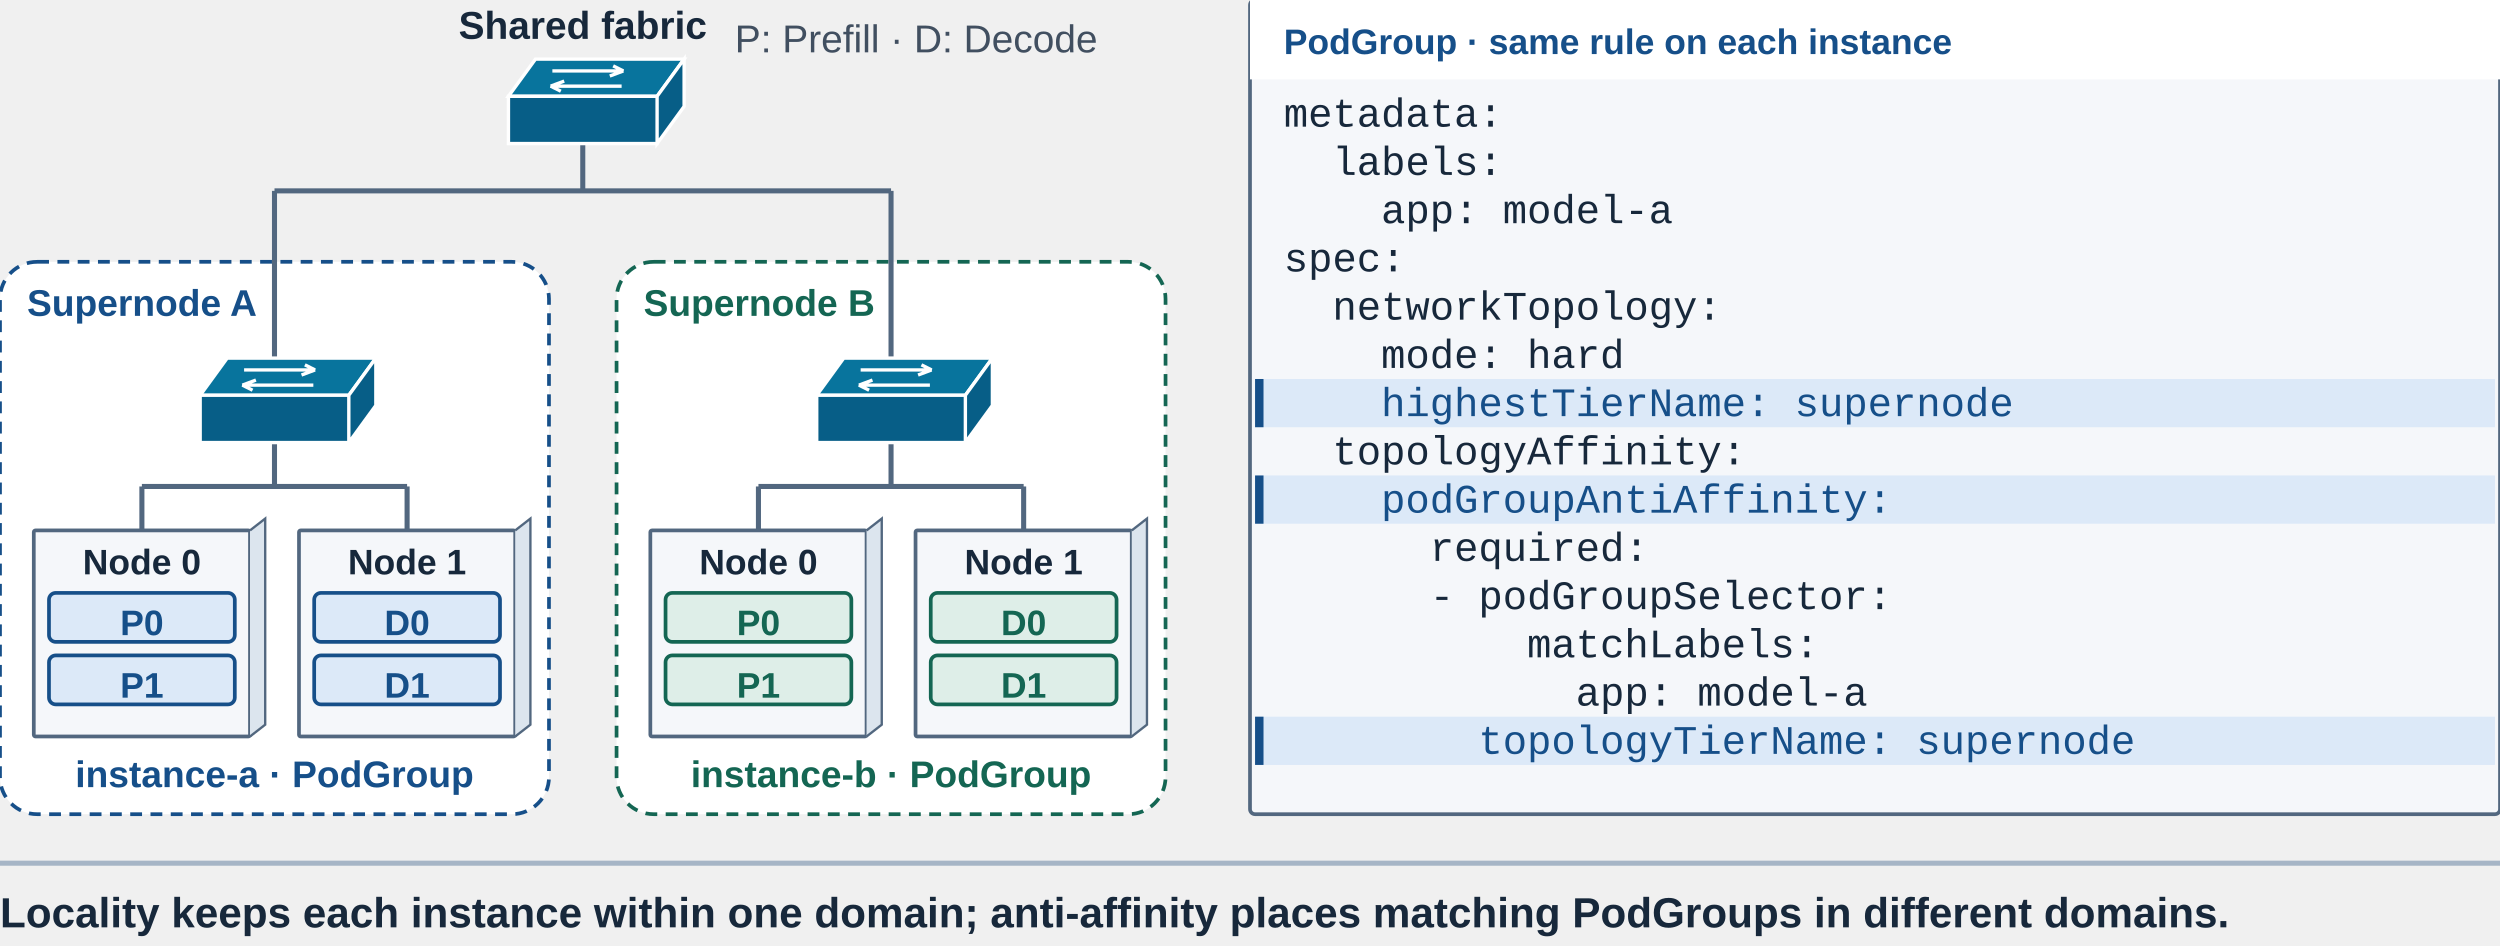
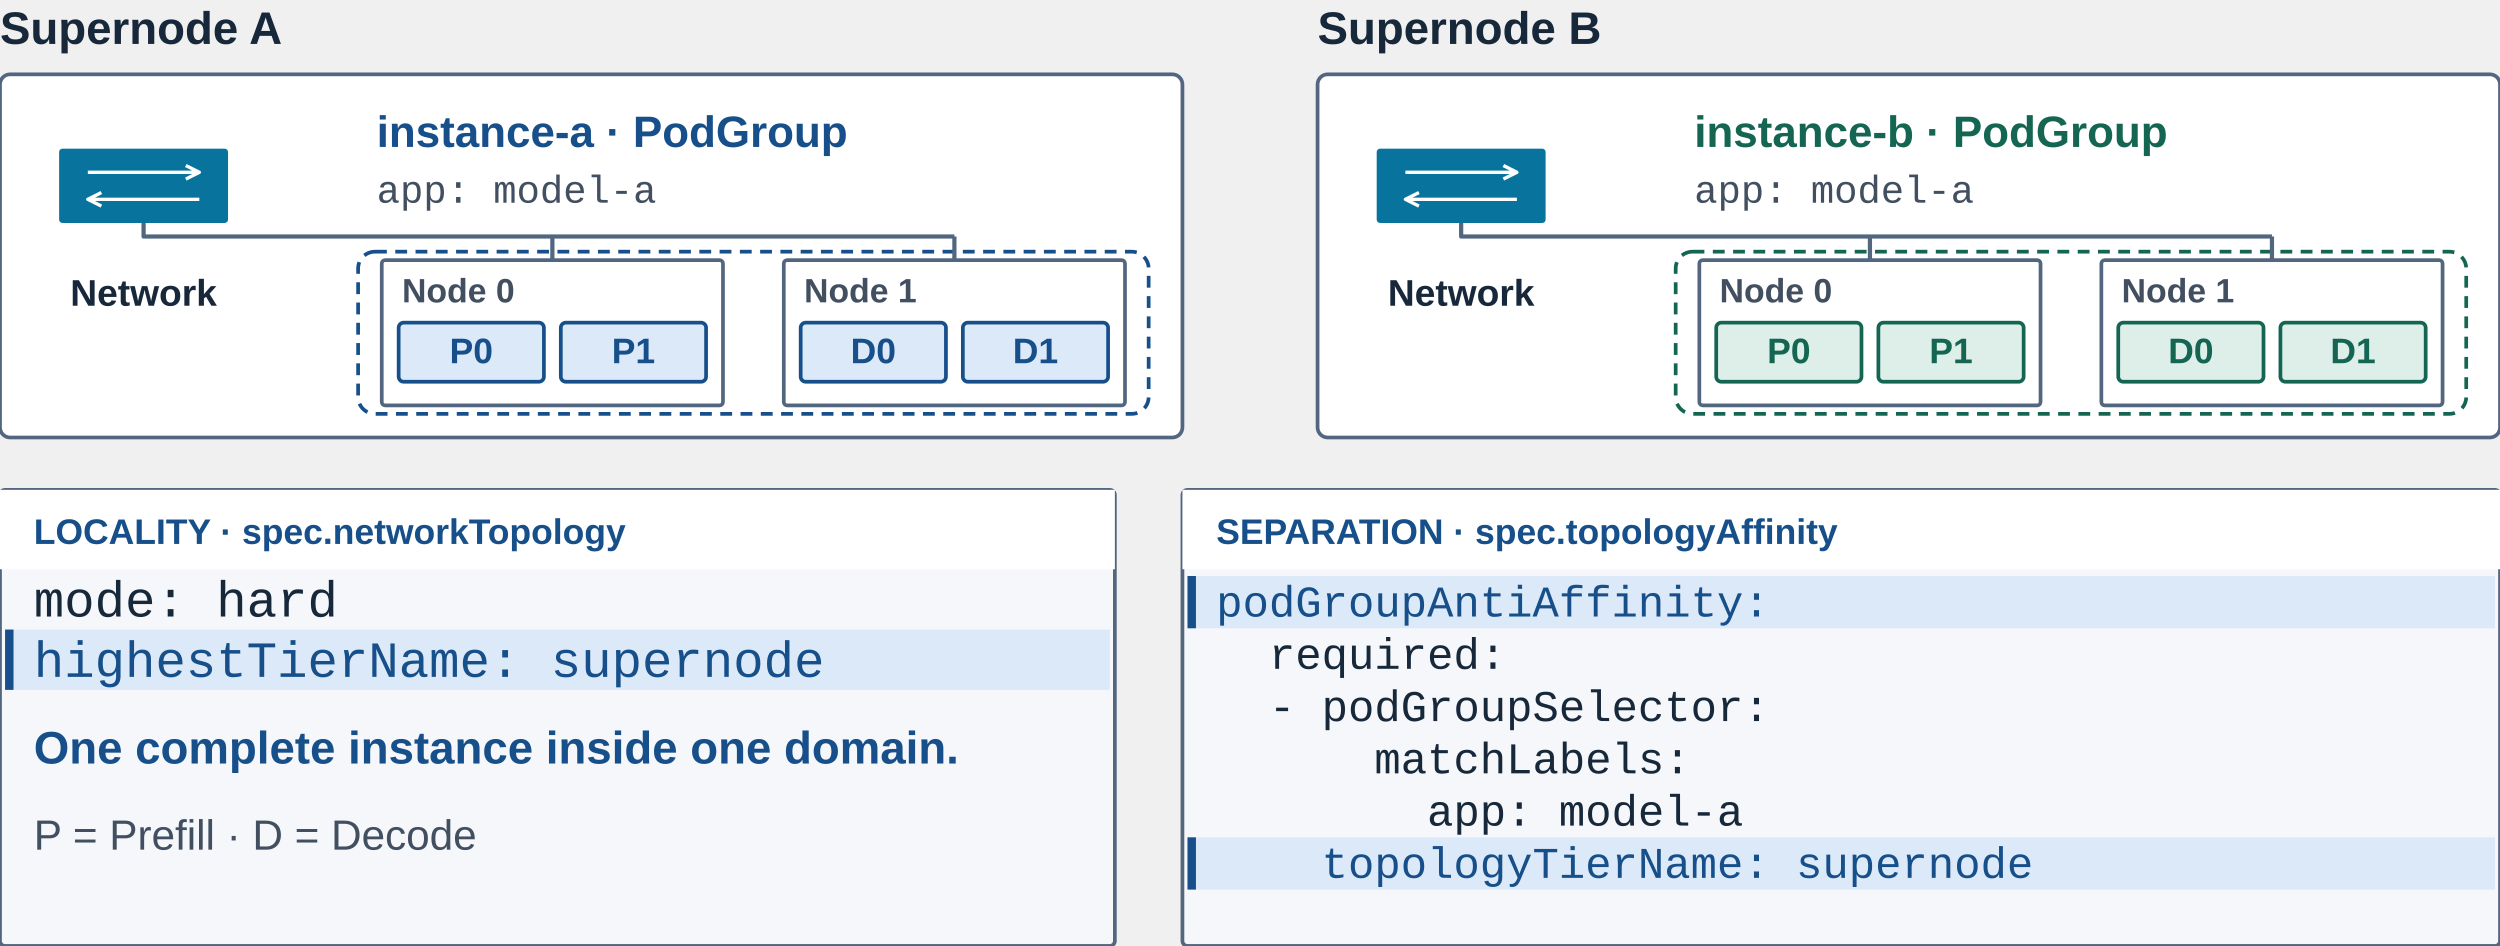
<svg xmlns="http://www.w3.org/2000/svg" width="1480" height="560" viewBox="0 0 1480 560">
  <defs>
    <marker id="arrow-146653" viewBox="0 0 12 12" refX="12" refY="6" markerWidth="12" markerHeight="12" markerUnits="userSpaceOnUse" orient="auto">
      <path d="M0 0 L12 6 L0 12 Z" fill="#146653" />
    </marker>
    <marker id="arrow-164f89" viewBox="0 0 12 12" refX="12" refY="6" markerWidth="12" markerHeight="12" markerUnits="userSpaceOnUse" orient="auto">
      <path d="M0 0 L12 6 L0 12 Z" fill="#164f89" />
    </marker>
    <marker id="arrow-17283b" viewBox="0 0 12 12" refX="12" refY="6" markerWidth="12" markerHeight="12" markerUnits="userSpaceOnUse" orient="auto">
      <path d="M0 0 L12 6 L0 12 Z" fill="#17283b" />
    </marker>
    <marker id="arrow-414f60" viewBox="0 0 12 12" refX="12" refY="6" markerWidth="12" markerHeight="12" markerUnits="userSpaceOnUse" orient="auto">
      <path d="M0 0 L12 6 L0 12 Z" fill="#414f60" />
    </marker>
    <marker id="arrow-52677f" viewBox="0 0 12 12" refX="12" refY="6" markerWidth="12" markerHeight="12" markerUnits="userSpaceOnUse" orient="auto">
      <path d="M0 0 L12 6 L0 12 Z" fill="#52677f" />
    </marker>
    <marker id="arrow-62448d" viewBox="0 0 12 12" refX="12" refY="6" markerWidth="12" markerHeight="12" markerUnits="userSpaceOnUse" orient="auto">
      <path d="M0 0 L12 6 L0 12 Z" fill="#62448d" />
    </marker>
    <marker id="arrow-8b621c" viewBox="0 0 12 12" refX="12" refY="6" markerWidth="12" markerHeight="12" markerUnits="userSpaceOnUse" orient="auto">
      <path d="M0 0 L12 6 L0 12 Z" fill="#8b621c" />
    </marker>
    <marker id="arrow-a6b5c6" viewBox="0 0 12 12" refX="12" refY="6" markerWidth="12" markerHeight="12" markerUnits="userSpaceOnUse" orient="auto">
      <path d="M0 0 L12 6 L0 12 Z" fill="#a6b5c6" />
    </marker>
    <marker id="arrow-c14421" viewBox="0 0 12 12" refX="12" refY="6" markerWidth="12" markerHeight="12" markerUnits="userSpaceOnUse" orient="auto">
      <path d="M0 0 L12 6 L0 12 Z" fill="#c14421" />
    </marker>
    <marker id="arrow-dce5ee" viewBox="0 0 12 12" refX="12" refY="6" markerWidth="12" markerHeight="12" markerUnits="userSpaceOnUse" orient="auto">
      <path d="M0 0 L12 6 L0 12 Z" fill="#dce5ee" />
    </marker>
    <marker id="arrow-dce9f8" viewBox="0 0 12 12" refX="12" refY="6" markerWidth="12" markerHeight="12" markerUnits="userSpaceOnUse" orient="auto">
      <path d="M0 0 L12 6 L0 12 Z" fill="#dce9f8" />
    </marker>
    <marker id="arrow-deeee8" viewBox="0 0 12 12" refX="12" refY="6" markerWidth="12" markerHeight="12" markerUnits="userSpaceOnUse" orient="auto">
      <path d="M0 0 L12 6 L0 12 Z" fill="#deeee8" />
    </marker>
    <marker id="arrow-eae3f3" viewBox="0 0 12 12" refX="12" refY="6" markerWidth="12" markerHeight="12" markerUnits="userSpaceOnUse" orient="auto">
      <path d="M0 0 L12 6 L0 12 Z" fill="#eae3f3" />
    </marker>
    <marker id="arrow-f2f5f9" viewBox="0 0 12 12" refX="12" refY="6" markerWidth="12" markerHeight="12" markerUnits="userSpaceOnUse" orient="auto">
      <path d="M0 0 L12 6 L0 12 Z" fill="#f2f5f9" />
    </marker>
    <marker id="arrow-fff5e2" viewBox="0 0 12 12" refX="12" refY="6" markerWidth="12" markerHeight="12" markerUnits="userSpaceOnUse" orient="auto">
      <path d="M0 0 L12 6 L0 12 Z" fill="#fff5e2" />
    </marker>
    <marker id="arrow-ffffff" viewBox="0 0 12 12" refX="12" refY="6" markerWidth="12" markerHeight="12" markerUnits="userSpaceOnUse" orient="auto">
      <path d="M0 0 L12 6 L0 12 Z" fill="#ffffff" />
    </marker>
  </defs>
-   <rect x="0" y="155" width="325" height="327" rx="22" fill="#ffffff" stroke="#164f89" stroke-width="2.2" stroke-dasharray="7 5" />
-   <rect x="365" y="155" width="325" height="327" rx="22" fill="#ffffff" stroke="#146653" stroke-width="2.2" stroke-dasharray="7 5" />
-   <path d="M162.5,262 L162.5,288" fill="none" stroke="#52677f" stroke-width="3" stroke-linejoin="round" />
-   <path d="M84.0,288 L241.0,288" fill="none" stroke="#52677f" stroke-width="3" stroke-linejoin="round" />
-   <path d="M84.0,288 L84.0,314" fill="none" stroke="#52677f" stroke-width="3" stroke-linejoin="round" />
-   <path d="M241.0,288 L241.0,314" fill="none" stroke="#52677f" stroke-width="3" stroke-linejoin="round" />
-   <path d="M527.5,262 L527.5,288" fill="none" stroke="#52677f" stroke-width="3" stroke-linejoin="round" />
-   <path d="M449.0,288 L606.0,288" fill="none" stroke="#52677f" stroke-width="3" stroke-linejoin="round" />
-   <path d="M449.0,288 L449.0,314" fill="none" stroke="#52677f" stroke-width="3" stroke-linejoin="round" />
-   <path d="M606.0,288 L606.0,314" fill="none" stroke="#52677f" stroke-width="3" stroke-linejoin="round" />
-   <path d="M345,85 L345,113" fill="none" stroke="#52677f" stroke-width="3" stroke-linejoin="round" />
-   <path d="M162.5,113 L527.5,113" fill="none" stroke="#52677f" stroke-width="3" stroke-linejoin="round" />
-   <path d="M162.5,113 L162.5,212" fill="none" stroke="#52677f" stroke-width="3" stroke-linejoin="round" />
-   <path d="M527.5,113 L527.5,212" fill="none" stroke="#52677f" stroke-width="3" stroke-linejoin="round" />
-   <path d="M740,47 L1480,47" fill="none" stroke="#164f89" stroke-width="3" stroke-linejoin="round" />
-   <path d="M0,511 L1480,511" fill="none" stroke="#a6b5c6" stroke-width="3" stroke-linejoin="round" />
-   <path d="M301,57 L317,35 H405 L389,57 Z" fill="#08749d" stroke="white" stroke-width="2" />
-   <path d="M301,57 H389 V85 H301 Z M389,57 l16,-22 v28 l-16,22 Z" fill="#075e87" stroke="white" stroke-width="2" />
-   <path d="M327,42 h42 l-6,-3 m6,3 l-8,3 M368,51 h-42 l6,3 m-6,-3 l8,-3" fill="none" stroke="white" stroke-width="2" />
-   <text x="345" y="23" font-family="Liberation Sans, Arial, sans-serif" font-size="23" font-weight="700" fill="#17283b" text-anchor="middle">
-     <tspan x="345" dy="0">Shared fabric</tspan>
+   <rect x="0" y="44" width="700" height="215" rx="6" fill="#ffffff" stroke="#52677f" stroke-width="2.2" />
+   <rect x="212" y="149" width="468" height="96" rx="10" fill="#ffffff" stroke="#164f89" stroke-width="2.2" stroke-dasharray="7 5" />
+   <rect x="780" y="44" width="700" height="215" rx="6" fill="#ffffff" stroke="#52677f" stroke-width="2.2" />
+   <rect x="992" y="149" width="468" height="96" rx="10" fill="#ffffff" stroke="#146653" stroke-width="2.2" stroke-dasharray="7 5" />
+   <path d="M85,132 L85,140 L565.0,140" fill="none" stroke="#52677f" stroke-width="2.5" stroke-linejoin="round" />
+   <path d="M327.0,140 L327.0,154" fill="none" stroke="#52677f" stroke-width="2.5" stroke-linejoin="round" />
+   <path d="M565.0,140 L565.0,154" fill="none" stroke="#52677f" stroke-width="2.5" stroke-linejoin="round" />
+   <path d="M865,132 L865,140 L1345.0,140" fill="none" stroke="#52677f" stroke-width="2.5" stroke-linejoin="round" />
+   <path d="M1107.0,140 L1107.0,154" fill="none" stroke="#52677f" stroke-width="2.5" stroke-linejoin="round" />
+   <path d="M1345.0,140 L1345.0,154" fill="none" stroke="#52677f" stroke-width="2.5" stroke-linejoin="round" />
+   <path d="M0,337 L660,337" fill="none" stroke="#164f89" stroke-width="2.5" stroke-linejoin="round" />
+   <path d="M700,337 L1480,337" fill="none" stroke="#164f89" stroke-width="2.5" stroke-linejoin="round" />
+   <text x="0" y="26" font-family="Liberation Sans, Arial, sans-serif" font-size="27" font-weight="700" fill="#17283b" text-anchor="start">
+     <tspan x="0" dy="0">Supernode A</tspan>
  </text>
-   <text x="435" y="31" font-family="Liberation Sans, Arial, sans-serif" font-size="23" font-weight="400" fill="#414f60" text-anchor="start">
-     <tspan x="435" dy="0">P: Prefill · D: Decode</tspan>
+   <text x="223" y="87" font-family="Liberation Sans, Arial, sans-serif" font-size="26" font-weight="700" fill="#164f89" text-anchor="start">
+     <tspan x="223" dy="0">instance-a · PodGroup</tspan>
  </text>
-   <text x="18" y="187" font-family="Liberation Sans, Arial, sans-serif" font-size="24" font-weight="700" fill="#164f89" text-anchor="start">
-     <tspan x="18" dy="0" />
+   <text x="223" y="120" xml:space="preserve" font-family="Liberation Mono" font-size="23" font-weight="400" fill="#414f60">app: model-a</text>
+   <rect x="35.0" y="88" width="100" height="44" rx="2" fill="#08749d" stroke="none" stroke-width="2.2" />
+   <path d="M52.0,102 H118.0 M110.0,98 L118.0,102 L110.0,106" fill="none" stroke="white" stroke-width="2" stroke-linejoin="round" />
+   <path d="M118.0,118 H52.0 M60.0,114 L52.0,118 L60.0,122" fill="none" stroke="white" stroke-width="2" stroke-linejoin="round" />
+   <text x="85" y="181" font-family="Liberation Sans, Arial, sans-serif" font-size="22" font-weight="700" fill="#17283b" text-anchor="middle">
+     <tspan x="85" dy="0">Network</tspan>
  </text>
-   <text x="16" y="187" font-family="Liberation Sans, Arial, sans-serif" font-size="22" font-weight="700" fill="#164f89" text-anchor="start">
-     <tspan x="16" dy="0">Supernode A</tspan>
+   <rect x="226" y="154" width="202" height="86" rx="2" fill="#ffffff" stroke="#52677f" stroke-width="2.2" />
+   <text x="238" y="179" font-family="Liberation Sans, Arial, sans-serif" font-size="20" font-weight="700" fill="#414f60" text-anchor="start">
+     <tspan x="238" dy="0">Node 0</tspan>
  </text>
-   <path d="M118.5,234 L134.5,212 H222.5 L206.5,234 Z" fill="#08749d" stroke="white" stroke-width="2" />
-   <path d="M118.5,234 H206.5 V262 H118.5 Z M206.5,234 l16,-22 v28 l-16,22 Z" fill="#075e87" stroke="white" stroke-width="2" />
-   <path d="M144.5,219 h42 l-6,-3 m6,3 l-8,3 M185.5,228 h-42 l6,3 m-6,-3 l8,-3" fill="none" stroke="white" stroke-width="2" />
-   <rect x="20" y="314" width="128" height="122" rx="1" fill="#f5f7fa" stroke="#52677f" stroke-width="2.2" />
-   <path d="M148,314 l9,-7 v122 l-9,7" fill="#dce5ee" stroke="#52677f" stroke-width="1.4" />
-   <text x="84.0" y="340" font-family="Liberation Sans, Arial, sans-serif" font-size="21" font-weight="700" fill="#17283b" text-anchor="middle">
-     <tspan x="84.0" dy="0">Node 0</tspan>
+   <rect x="236.0" y="191" width="86.0" height="35" rx="3" fill="#dce9f8" stroke="#164f89" stroke-width="2.2" />
+   <text x="279.0" y="215" font-family="Liberation Sans, Arial, sans-serif" font-size="21" font-weight="700" fill="#164f89" text-anchor="middle">
+     <tspan x="279.0" dy="0">P0</tspan>
  </text>
-   <rect x="29" y="351.0" width="110" height="29.0" rx="4" fill="#dce9f8" stroke="#164f89" stroke-width="2.2" />
-   <text x="84.0" y="376.0" font-family="Liberation Sans, Arial, sans-serif" font-size="21" font-weight="700" fill="#164f89" text-anchor="middle">
-     <tspan x="84.0" dy="0">P0</tspan>
+   <rect x="332.0" y="191" width="86.0" height="35" rx="3" fill="#dce9f8" stroke="#164f89" stroke-width="2.2" />
+   <text x="375.0" y="215" font-family="Liberation Sans, Arial, sans-serif" font-size="21" font-weight="700" fill="#164f89" text-anchor="middle">
+     <tspan x="375.0" dy="0">P1</tspan>
  </text>
-   <rect x="29" y="388.0" width="110" height="29.0" rx="4" fill="#dce9f8" stroke="#164f89" stroke-width="2.2" />
-   <text x="84.0" y="413.0" font-family="Liberation Sans, Arial, sans-serif" font-size="21" font-weight="700" fill="#164f89" text-anchor="middle">
-     <tspan x="84.0" dy="0">P1</tspan>
+   <rect x="464" y="154" width="202" height="86" rx="2" fill="#ffffff" stroke="#52677f" stroke-width="2.2" />
+   <text x="476" y="179" font-family="Liberation Sans, Arial, sans-serif" font-size="20" font-weight="700" fill="#414f60" text-anchor="start">
+     <tspan x="476" dy="0">Node 1</tspan>
  </text>
-   <rect x="177" y="314" width="128" height="122" rx="1" fill="#f5f7fa" stroke="#52677f" stroke-width="2.2" />
-   <path d="M305,314 l9,-7 v122 l-9,7" fill="#dce5ee" stroke="#52677f" stroke-width="1.4" />
-   <text x="241.0" y="340" font-family="Liberation Sans, Arial, sans-serif" font-size="21" font-weight="700" fill="#17283b" text-anchor="middle">
-     <tspan x="241.0" dy="0">Node 1</tspan>
+   <rect x="474.0" y="191" width="86.0" height="35" rx="3" fill="#dce9f8" stroke="#164f89" stroke-width="2.2" />
+   <text x="517.0" y="215" font-family="Liberation Sans, Arial, sans-serif" font-size="21" font-weight="700" fill="#164f89" text-anchor="middle">
+     <tspan x="517.0" dy="0">D0</tspan>
  </text>
-   <rect x="186" y="351.0" width="110" height="29.0" rx="4" fill="#dce9f8" stroke="#164f89" stroke-width="2.2" />
-   <text x="241.0" y="376.0" font-family="Liberation Sans, Arial, sans-serif" font-size="21" font-weight="700" fill="#164f89" text-anchor="middle">
-     <tspan x="241.0" dy="0">D0</tspan>
+   <rect x="570.0" y="191" width="86.0" height="35" rx="3" fill="#dce9f8" stroke="#164f89" stroke-width="2.2" />
+   <text x="613.0" y="215" font-family="Liberation Sans, Arial, sans-serif" font-size="21" font-weight="700" fill="#164f89" text-anchor="middle">
+     <tspan x="613.0" dy="0">D1</tspan>
  </text>
-   <rect x="186" y="388.0" width="110" height="29.0" rx="4" fill="#dce9f8" stroke="#164f89" stroke-width="2.2" />
-   <text x="241.0" y="413.0" font-family="Liberation Sans, Arial, sans-serif" font-size="21" font-weight="700" fill="#164f89" text-anchor="middle">
-     <tspan x="241.0" dy="0">D1</tspan>
+   <text x="780" y="26" font-family="Liberation Sans, Arial, sans-serif" font-size="27" font-weight="700" fill="#17283b" text-anchor="start">
+     <tspan x="780" dy="0">Supernode B</tspan>
  </text>
-   <text x="162.5" y="466" font-family="Liberation Sans, Arial, sans-serif" font-size="22" font-weight="700" fill="#164f89" text-anchor="middle">
-     <tspan x="162.5" dy="0">instance-a · PodGroup</tspan>
+   <text x="1003" y="87" font-family="Liberation Sans, Arial, sans-serif" font-size="26" font-weight="700" fill="#146653" text-anchor="start">
+     <tspan x="1003" dy="0">instance-b · PodGroup</tspan>
  </text>
-   <text x="383" y="187" font-family="Liberation Sans, Arial, sans-serif" font-size="24" font-weight="700" fill="#146653" text-anchor="start">
-     <tspan x="383" dy="0" />
+   <text x="1003" y="120" xml:space="preserve" font-family="Liberation Mono" font-size="23" font-weight="400" fill="#414f60">app: model-a</text>
+   <rect x="815.0" y="88" width="100" height="44" rx="2" fill="#08749d" stroke="none" stroke-width="2.2" />
+   <path d="M832.0,102 H898.0 M890.0,98 L898.0,102 L890.0,106" fill="none" stroke="white" stroke-width="2" stroke-linejoin="round" />
+   <path d="M898.0,118 H832.0 M840.0,114 L832.0,118 L840.0,122" fill="none" stroke="white" stroke-width="2" stroke-linejoin="round" />
+   <text x="865" y="181" font-family="Liberation Sans, Arial, sans-serif" font-size="22" font-weight="700" fill="#17283b" text-anchor="middle">
+     <tspan x="865" dy="0">Network</tspan>
  </text>
-   <text x="381" y="187" font-family="Liberation Sans, Arial, sans-serif" font-size="22" font-weight="700" fill="#146653" text-anchor="start">
-     <tspan x="381" dy="0">Supernode B</tspan>
+   <rect x="1006" y="154" width="202" height="86" rx="2" fill="#ffffff" stroke="#52677f" stroke-width="2.2" />
+   <text x="1018" y="179" font-family="Liberation Sans, Arial, sans-serif" font-size="20" font-weight="700" fill="#414f60" text-anchor="start">
+     <tspan x="1018" dy="0">Node 0</tspan>
  </text>
-   <path d="M483.5,234 L499.5,212 H587.5 L571.5,234 Z" fill="#08749d" stroke="white" stroke-width="2" />
-   <path d="M483.5,234 H571.5 V262 H483.5 Z M571.5,234 l16,-22 v28 l-16,22 Z" fill="#075e87" stroke="white" stroke-width="2" />
-   <path d="M509.5,219 h42 l-6,-3 m6,3 l-8,3 M550.5,228 h-42 l6,3 m-6,-3 l8,-3" fill="none" stroke="white" stroke-width="2" />
-   <rect x="385" y="314" width="128" height="122" rx="1" fill="#f5f7fa" stroke="#52677f" stroke-width="2.2" />
-   <path d="M513,314 l9,-7 v122 l-9,7" fill="#dce5ee" stroke="#52677f" stroke-width="1.4" />
-   <text x="449.0" y="340" font-family="Liberation Sans, Arial, sans-serif" font-size="21" font-weight="700" fill="#17283b" text-anchor="middle">
-     <tspan x="449.0" dy="0">Node 0</tspan>
+   <rect x="1016.0" y="191" width="86.0" height="35" rx="3" fill="#deeee8" stroke="#146653" stroke-width="2.2" />
+   <text x="1059.0" y="215" font-family="Liberation Sans, Arial, sans-serif" font-size="21" font-weight="700" fill="#146653" text-anchor="middle">
+     <tspan x="1059.0" dy="0">P0</tspan>
  </text>
-   <rect x="394" y="351.0" width="110" height="29.0" rx="4" fill="#deeee8" stroke="#146653" stroke-width="2.2" />
-   <text x="449.0" y="376.0" font-family="Liberation Sans, Arial, sans-serif" font-size="21" font-weight="700" fill="#146653" text-anchor="middle">
-     <tspan x="449.0" dy="0">P0</tspan>
+   <rect x="1112.0" y="191" width="86.0" height="35" rx="3" fill="#deeee8" stroke="#146653" stroke-width="2.2" />
+   <text x="1155.0" y="215" font-family="Liberation Sans, Arial, sans-serif" font-size="21" font-weight="700" fill="#146653" text-anchor="middle">
+     <tspan x="1155.0" dy="0">P1</tspan>
  </text>
-   <rect x="394" y="388.0" width="110" height="29.0" rx="4" fill="#deeee8" stroke="#146653" stroke-width="2.2" />
-   <text x="449.0" y="413.0" font-family="Liberation Sans, Arial, sans-serif" font-size="21" font-weight="700" fill="#146653" text-anchor="middle">
-     <tspan x="449.0" dy="0">P1</tspan>
+   <rect x="1244" y="154" width="202" height="86" rx="2" fill="#ffffff" stroke="#52677f" stroke-width="2.2" />
+   <text x="1256" y="179" font-family="Liberation Sans, Arial, sans-serif" font-size="20" font-weight="700" fill="#414f60" text-anchor="start">
+     <tspan x="1256" dy="0">Node 1</tspan>
  </text>
-   <rect x="542" y="314" width="128" height="122" rx="1" fill="#f5f7fa" stroke="#52677f" stroke-width="2.2" />
-   <path d="M670,314 l9,-7 v122 l-9,7" fill="#dce5ee" stroke="#52677f" stroke-width="1.4" />
-   <text x="606.0" y="340" font-family="Liberation Sans, Arial, sans-serif" font-size="21" font-weight="700" fill="#17283b" text-anchor="middle">
-     <tspan x="606.0" dy="0">Node 1</tspan>
+   <rect x="1254.0" y="191" width="86.0" height="35" rx="3" fill="#deeee8" stroke="#146653" stroke-width="2.2" />
+   <text x="1297.0" y="215" font-family="Liberation Sans, Arial, sans-serif" font-size="21" font-weight="700" fill="#146653" text-anchor="middle">
+     <tspan x="1297.0" dy="0">D0</tspan>
  </text>
-   <rect x="551" y="351.0" width="110" height="29.0" rx="4" fill="#deeee8" stroke="#146653" stroke-width="2.2" />
-   <text x="606.0" y="376.0" font-family="Liberation Sans, Arial, sans-serif" font-size="21" font-weight="700" fill="#146653" text-anchor="middle">
-     <tspan x="606.0" dy="0">D0</tspan>
+   <rect x="1350.0" y="191" width="86.0" height="35" rx="3" fill="#deeee8" stroke="#146653" stroke-width="2.2" />
+   <text x="1393.0" y="215" font-family="Liberation Sans, Arial, sans-serif" font-size="21" font-weight="700" fill="#146653" text-anchor="middle">
+     <tspan x="1393.0" dy="0">D1</tspan>
  </text>
-   <rect x="551" y="388.0" width="110" height="29.0" rx="4" fill="#deeee8" stroke="#146653" stroke-width="2.2" />
-   <text x="606.0" y="413.0" font-family="Liberation Sans, Arial, sans-serif" font-size="21" font-weight="700" fill="#146653" text-anchor="middle">
-     <tspan x="606.0" dy="0">D1</tspan>
+   <rect x="0" y="290" width="660" height="270" rx="3" fill="#f5f7fa" stroke="#52677f" stroke-width="2.2" />
+   <rect x="0" y="290" width="660" height="47" rx="0" fill="#ffffff" stroke="none" stroke-width="2.2" />
+   <text x="20" y="322" font-family="Liberation Sans, Arial, sans-serif" font-size="21" font-weight="700" fill="#164f89" text-anchor="start">
+     <tspan x="20" dy="0">LOCALITY · spec.networkTopology</tspan>
  </text>
-   <text x="527.5" y="466" font-family="Liberation Sans, Arial, sans-serif" font-size="22" font-weight="700" fill="#146653" text-anchor="middle">
-     <tspan x="527.5" dy="0">instance-b · PodGroup</tspan>
+   <text x="20" y="365.0" xml:space="preserve" font-family="Liberation Mono" font-size="30" font-weight="400" fill="#17283b">mode: hard</text>
+   <rect x="3" y="372.7" width="654" height="35.7" rx="0" fill="#dce9f8" stroke="none" stroke-width="2.2" />
+   <rect x="3" y="372.7" width="5" height="35.7" rx="0" fill="#164f89" stroke="none" stroke-width="2.2" />
+   <text x="20" y="400.7" xml:space="preserve" font-family="Liberation Mono" font-size="30" font-weight="400" fill="#164f89">highestTierName: supernode</text>
+   <text x="20" y="452" font-family="Liberation Sans, Arial, sans-serif" font-size="27" font-weight="700" fill="#164f89" text-anchor="start">
+     <tspan x="20" dy="0">One complete instance inside one domain.</tspan>
  </text>
-   <rect x="740" y="0" width="740" height="482" rx="3" fill="#f5f7fa" stroke="#52677f" stroke-width="2.2" />
-   <rect x="740" y="0" width="740" height="47" rx="0" fill="#ffffff" stroke="none" stroke-width="2.2" />
-   <text x="760" y="32" font-family="Liberation Sans, Arial, sans-serif" font-size="21" font-weight="700" fill="#164f89" text-anchor="start">
-     <tspan x="760" dy="0">PodGroup · same rule on each instance</tspan>
+   <text x="20" y="503" font-family="Liberation Sans, Arial, sans-serif" font-size="25" font-weight="400" fill="#414f60" text-anchor="start">
+     <tspan x="20" dy="0">P = Prefill · D = Decode</tspan>
  </text>
-   <text x="760" y="75.0" xml:space="preserve" font-family="Liberation Mono" font-size="24" font-weight="400" fill="#17283b">metadata:</text>
-   <text x="760" y="103.56" xml:space="preserve" font-family="Liberation Mono" font-size="24" font-weight="400" fill="#17283b">  labels:</text>
-   <text x="760" y="132.12" xml:space="preserve" font-family="Liberation Mono" font-size="24" font-weight="400" fill="#17283b">    app: model-a</text>
-   <text x="760" y="160.68" xml:space="preserve" font-family="Liberation Mono" font-size="24" font-weight="400" fill="#17283b">spec:</text>
-   <text x="760" y="189.24" xml:space="preserve" font-family="Liberation Mono" font-size="24" font-weight="400" fill="#17283b">  networkTopology:</text>
-   <text x="760" y="217.8" xml:space="preserve" font-family="Liberation Mono" font-size="24" font-weight="400" fill="#17283b">    mode: hard</text>
-   <rect x="743" y="224.36" width="734" height="28.56" rx="0" fill="#dce9f8" stroke="none" stroke-width="2.2" />
-   <rect x="743" y="224.36" width="5" height="28.56" rx="0" fill="#164f89" stroke="none" stroke-width="2.2" />
-   <text x="760" y="246.36" xml:space="preserve" font-family="Liberation Mono" font-size="24" font-weight="400" fill="#164f89">    highestTierName: supernode</text>
-   <text x="760" y="274.92" xml:space="preserve" font-family="Liberation Mono" font-size="24" font-weight="400" fill="#17283b">  topologyAffinity:</text>
-   <rect x="743" y="281.48" width="734" height="28.56" rx="0" fill="#dce9f8" stroke="none" stroke-width="2.2" />
-   <rect x="743" y="281.48" width="5" height="28.56" rx="0" fill="#164f89" stroke="none" stroke-width="2.2" />
-   <text x="760" y="303.48" xml:space="preserve" font-family="Liberation Mono" font-size="24" font-weight="400" fill="#164f89">    podGroupAntiAffinity:</text>
-   <text x="760" y="332.04" xml:space="preserve" font-family="Liberation Mono" font-size="24" font-weight="400" fill="#17283b">      required:</text>
-   <text x="760" y="360.6" xml:space="preserve" font-family="Liberation Mono" font-size="24" font-weight="400" fill="#17283b">      - podGroupSelector:</text>
-   <text x="760" y="389.16" xml:space="preserve" font-family="Liberation Mono" font-size="24" font-weight="400" fill="#17283b">          matchLabels:</text>
-   <text x="760" y="417.72" xml:space="preserve" font-family="Liberation Mono" font-size="24" font-weight="400" fill="#17283b">            app: model-a</text>
-   <rect x="743" y="424.28" width="734" height="28.56" rx="0" fill="#dce9f8" stroke="none" stroke-width="2.2" />
-   <rect x="743" y="424.28" width="5" height="28.56" rx="0" fill="#164f89" stroke="none" stroke-width="2.2" />
-   <text x="760" y="446.28" xml:space="preserve" font-family="Liberation Mono" font-size="24" font-weight="400" fill="#164f89">        topologyTierName: supernode</text>
-   <text x="0" y="549" font-family="Liberation Sans, Arial, sans-serif" font-size="25" font-weight="700" fill="#17283b" text-anchor="start">
-     <tspan x="0" dy="0">Locality keeps each instance within one domain; anti-affinity places matching PodGroups in different domains.</tspan>
+   <rect x="700" y="290" width="780" height="270" rx="3" fill="#f5f7fa" stroke="#52677f" stroke-width="2.2" />
+   <rect x="700" y="290" width="780" height="47" rx="0" fill="#ffffff" stroke="none" stroke-width="2.2" />
+   <text x="720" y="322" font-family="Liberation Sans, Arial, sans-serif" font-size="21" font-weight="700" fill="#164f89" text-anchor="start">
+     <tspan x="720" dy="0">SEPARATION · spec.topologyAffinity</tspan>
  </text>
+   <rect x="703" y="341.0" width="774" height="30.94" rx="0" fill="#dce9f8" stroke="none" stroke-width="2.2" />
+   <rect x="703" y="341.0" width="5" height="30.94" rx="0" fill="#164f89" stroke="none" stroke-width="2.2" />
+   <text x="720" y="365.0" xml:space="preserve" font-family="Liberation Mono" font-size="26" font-weight="400" fill="#164f89">podGroupAntiAffinity:</text>
+   <text x="720" y="395.94" xml:space="preserve" font-family="Liberation Mono" font-size="26" font-weight="400" fill="#17283b">  required:</text>
+   <text x="720" y="426.88" xml:space="preserve" font-family="Liberation Mono" font-size="26" font-weight="400" fill="#17283b">  - podGroupSelector:</text>
+   <text x="720" y="457.82" xml:space="preserve" font-family="Liberation Mono" font-size="26" font-weight="400" fill="#17283b">      matchLabels:</text>
+   <text x="720" y="488.76" xml:space="preserve" font-family="Liberation Mono" font-size="26" font-weight="400" fill="#17283b">        app: model-a</text>
+   <rect x="703" y="495.7" width="774" height="30.94" rx="0" fill="#dce9f8" stroke="none" stroke-width="2.2" />
+   <rect x="703" y="495.7" width="5" height="30.94" rx="0" fill="#164f89" stroke="none" stroke-width="2.2" />
+   <text x="720" y="519.7" xml:space="preserve" font-family="Liberation Mono" font-size="26" font-weight="400" fill="#164f89">    topologyTierName: supernode</text>
</svg>
